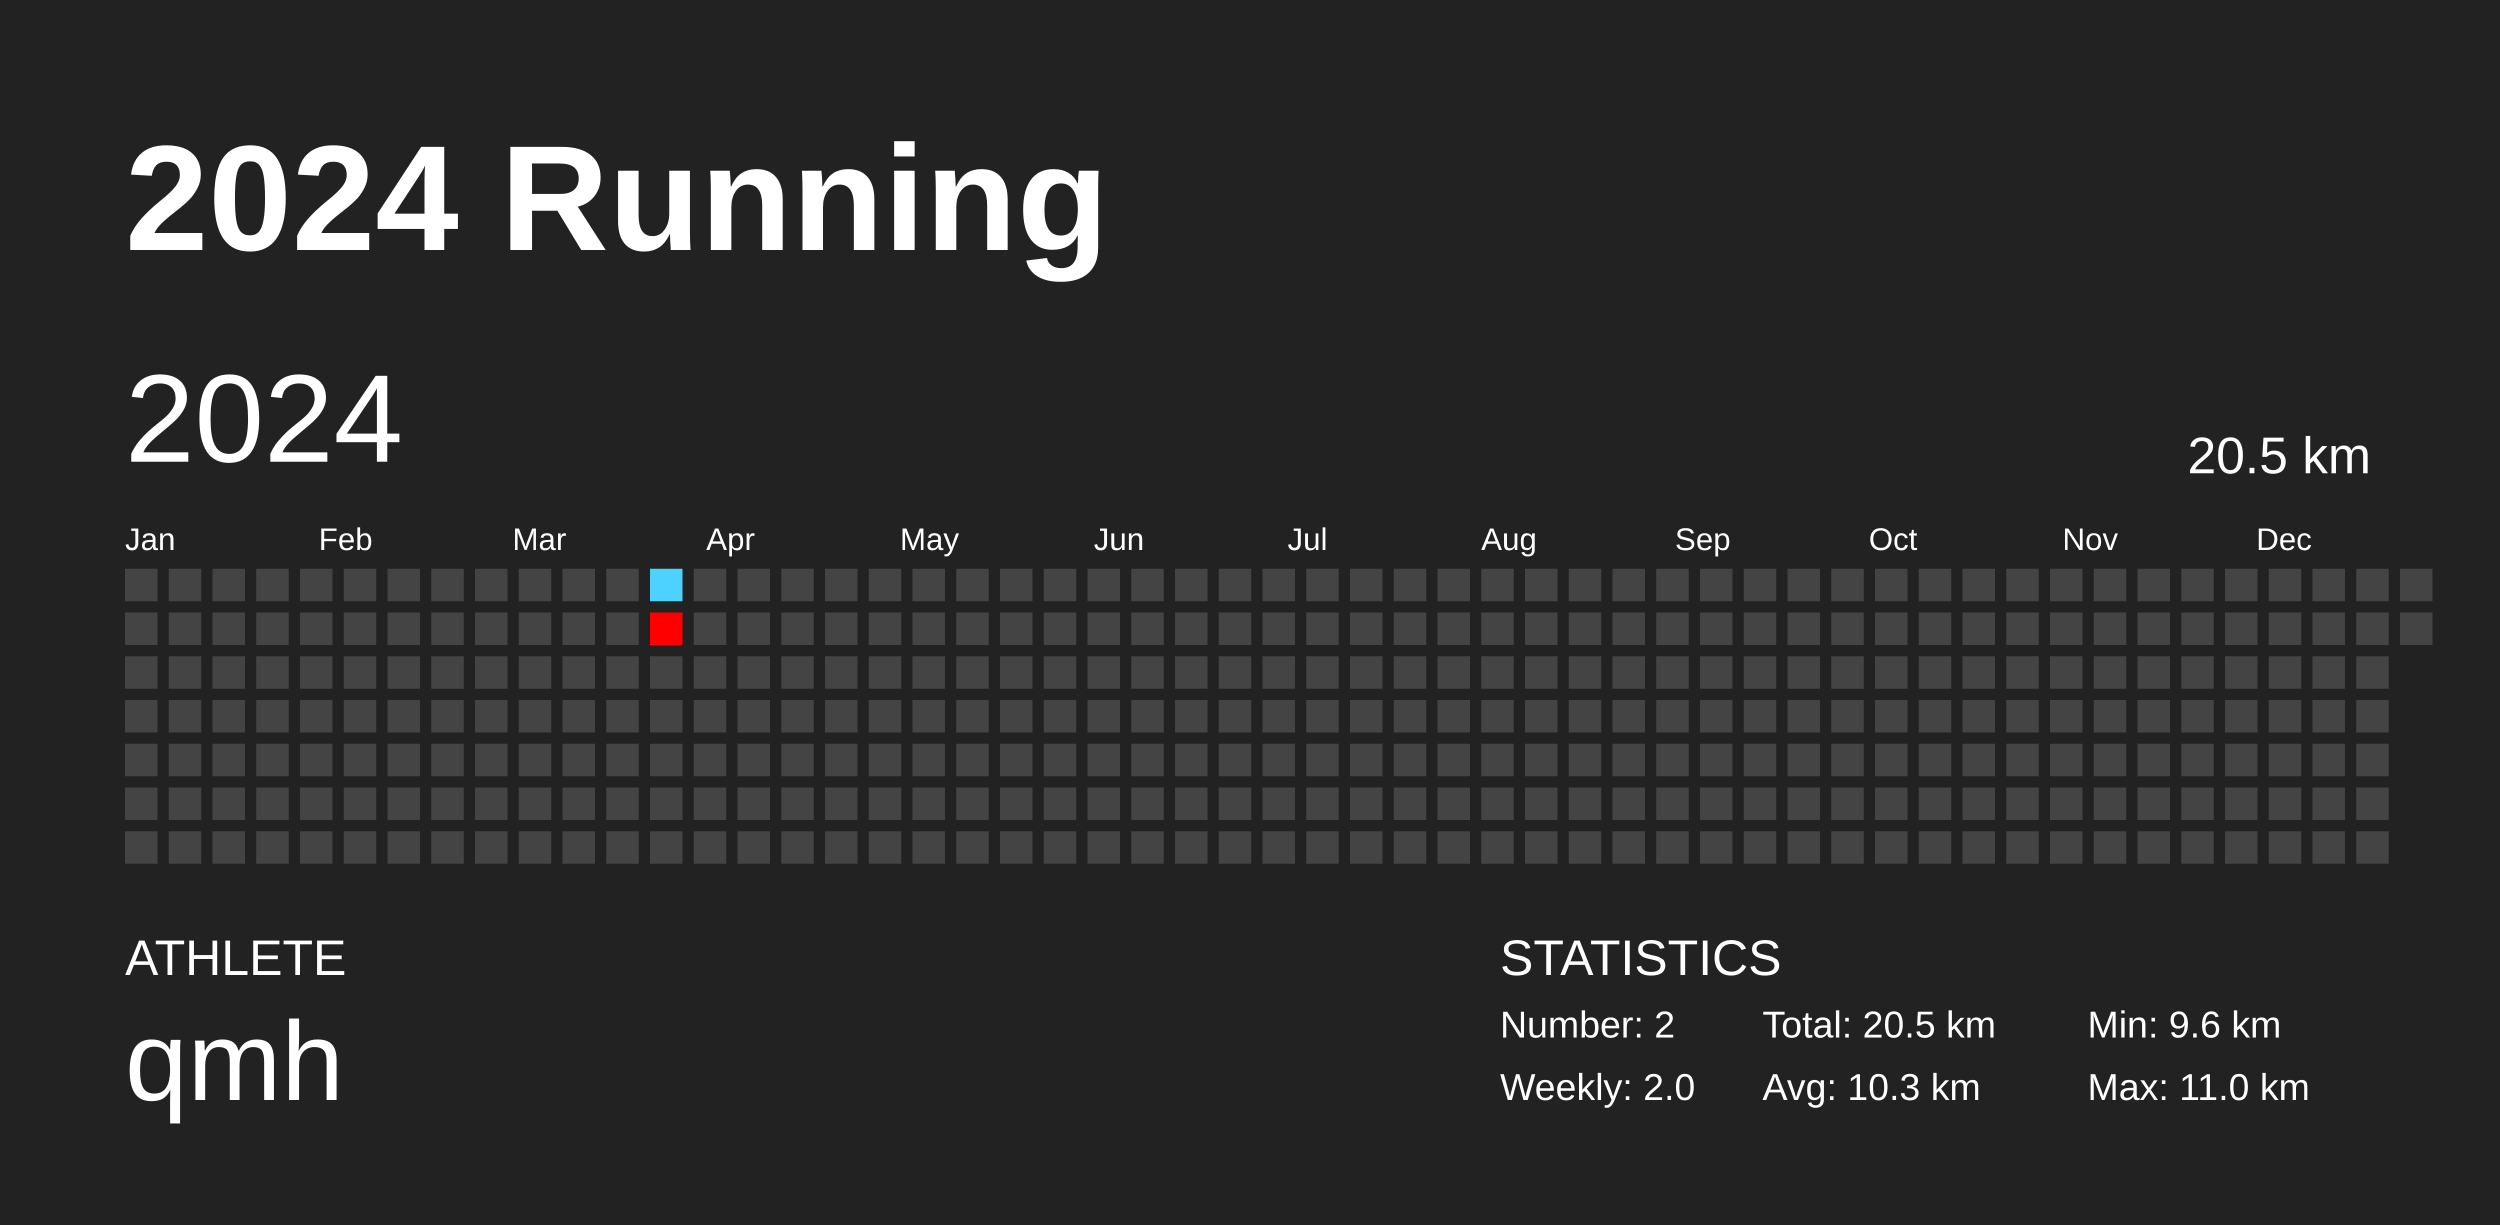
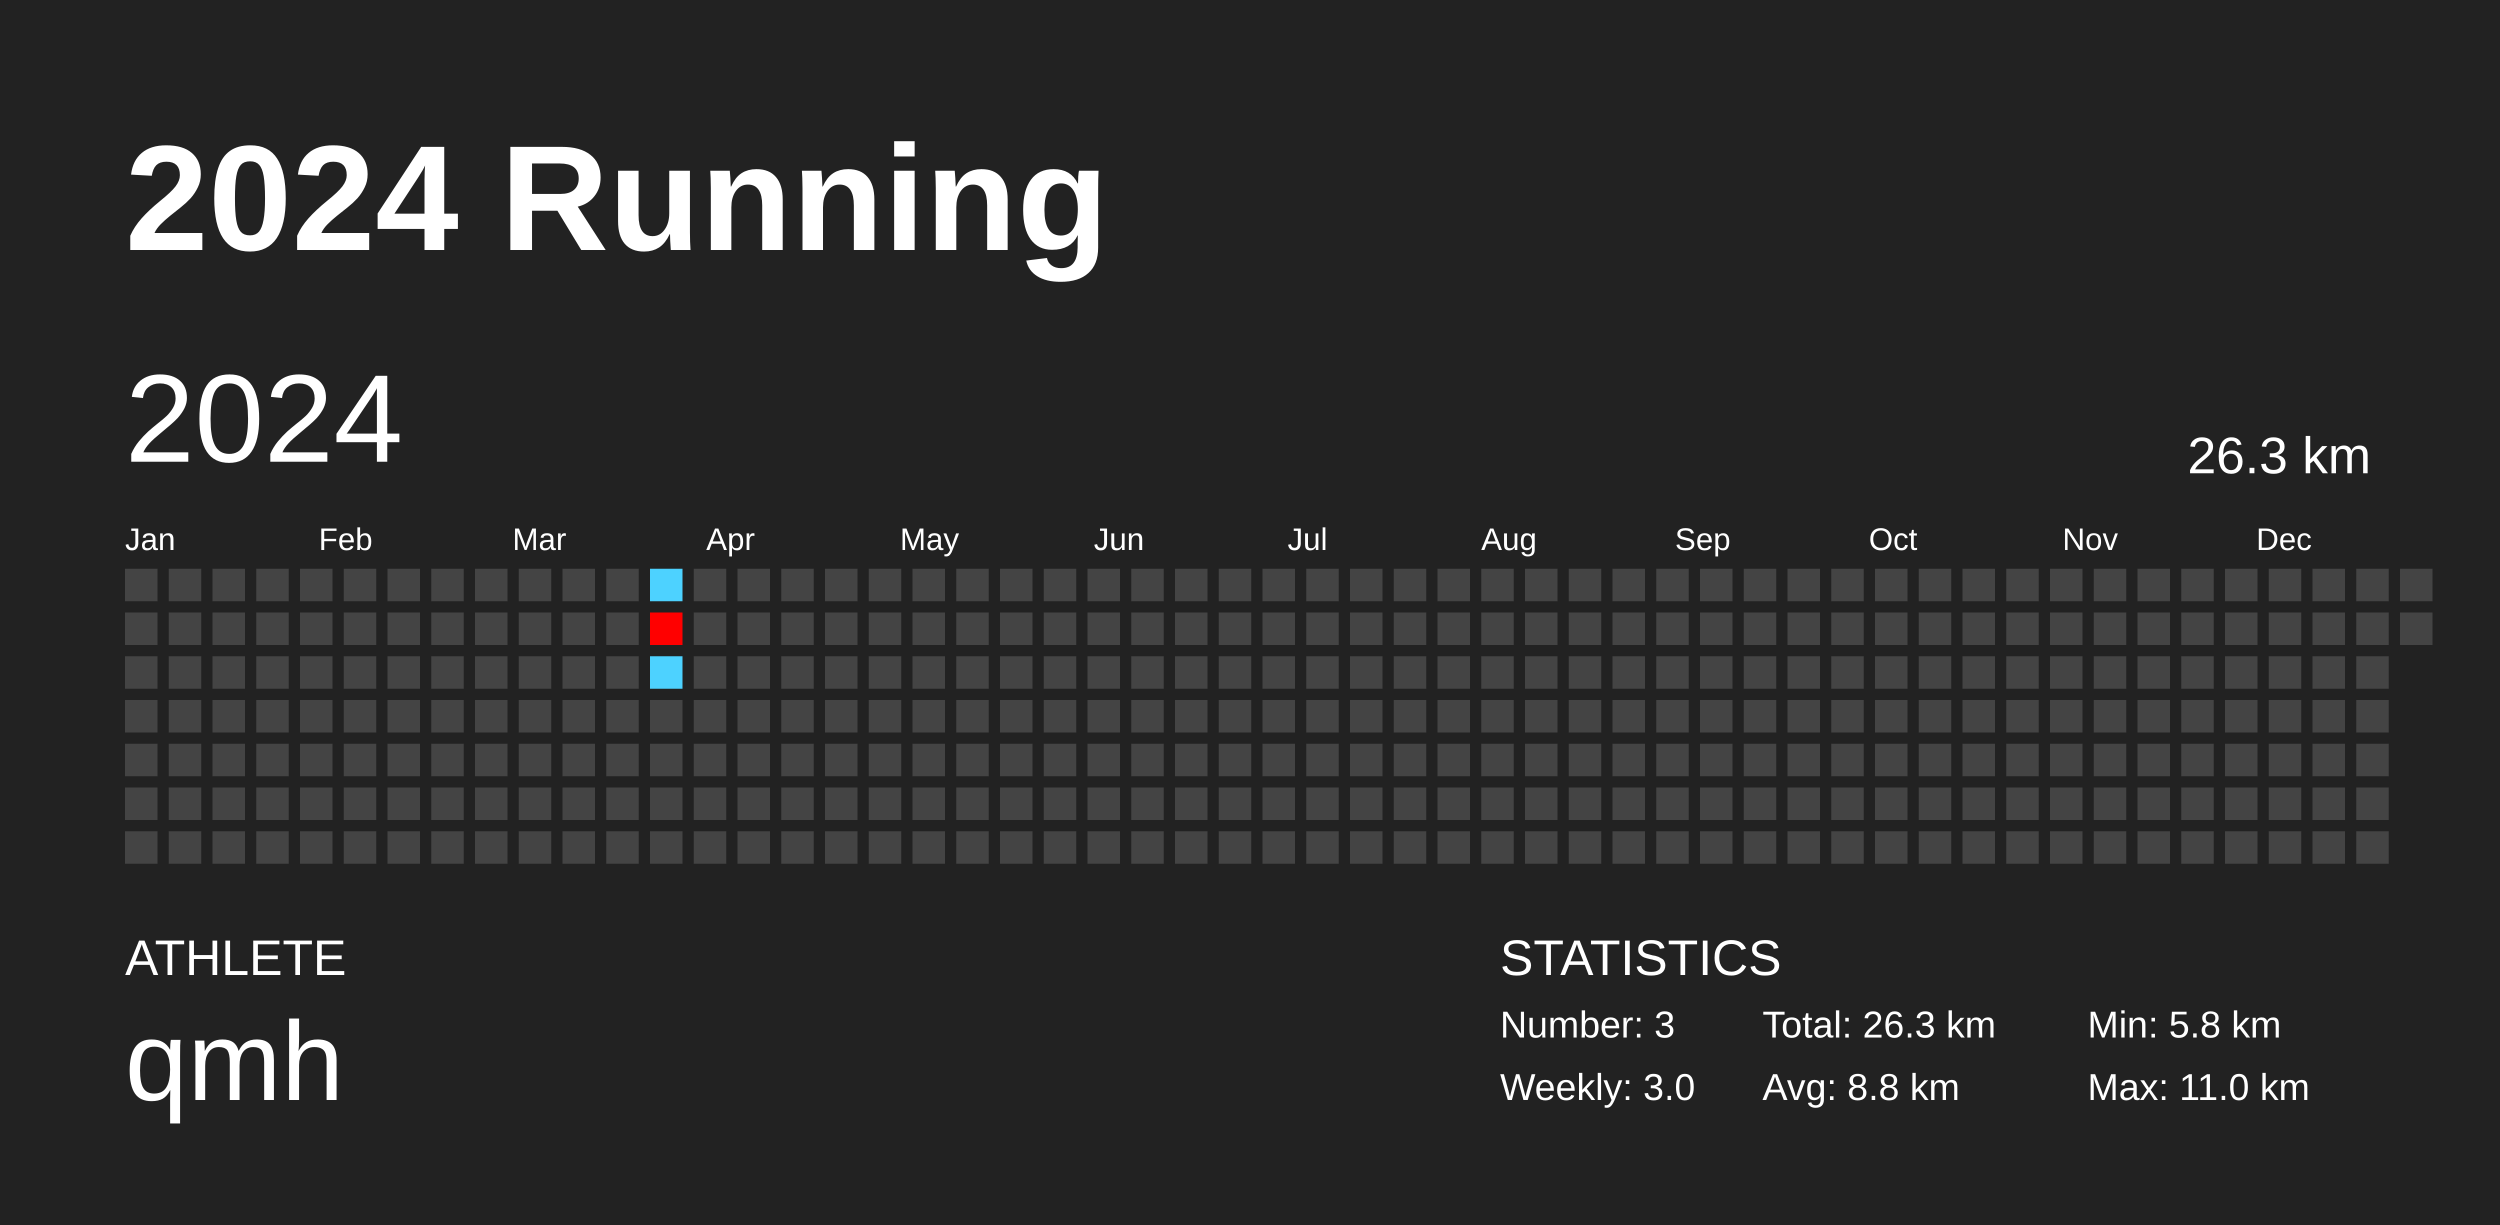
<svg xmlns="http://www.w3.org/2000/svg" baseProfile="full" height="98mm" version="1.1" viewBox="0,0,200,98" width="200mm">
  <defs />
  <rect fill="#222222" height="98" width="200" x="0" y="0" />
  <text fill="#FFFFFF" style="font-size:12px; font-family:Arial; font-weight:bold;" x="10" y="20">2024 Running</text>
  <text fill="#FFFFFF" style="font-size:4px; font-family:Arial" x="10" y="78">ATHLETE</text>
  <text fill="#FFFFFF" style="font-size:9px; font-family:Arial" x="10" y="88">qmh</text>
  <text fill="#FFFFFF" style="font-size:4px; font-family:Arial" x="120" y="78">STATISTICS</text>
-   <text fill="#FFFFFF" style="font-size:3px; font-family:Arial" x="120" y="83">Number: 2</text>
-   <text fill="#FFFFFF" style="font-size:3px; font-family:Arial" x="120" y="88">Weekly: 2.0</text>
-   <text fill="#FFFFFF" style="font-size:3px; font-family:Arial" x="141" y="83">Total: 20.5 km</text>
-   <text fill="#FFFFFF" style="font-size:3px; font-family:Arial" x="141" y="88">Avg: 10.3 km</text>
-   <text fill="#FFFFFF" style="font-size:3px; font-family:Arial" x="167" y="83">Min: 9.6 km</text>
+   <text fill="#FFFFFF" style="font-size:3px; font-family:Arial" x="120" y="83">Number: 3</text>
+   <text fill="#FFFFFF" style="font-size:3px; font-family:Arial" x="120" y="88">Weekly: 3.0</text>
+   <text fill="#FFFFFF" style="font-size:3px; font-family:Arial" x="141" y="83">Total: 26.3 km</text>
+   <text fill="#FFFFFF" style="font-size:3px; font-family:Arial" x="141" y="88">Avg: 8.8 km</text>
+   <text fill="#FFFFFF" style="font-size:3px; font-family:Arial" x="167" y="83">Min: 5.8 km</text>
  <text fill="#FFFFFF" style="font-size:3px; font-family:Arial" x="167" y="88">Max: 11.0 km</text>
  <text dominant-baseline="hanging" fill="#FFFFFF" style="font-size:10.0px; font-family:Arial;" x="10" y="30">2024</text>
-   <text dominant-baseline="hanging" fill="#FFFFFF" style="font-size:4.125px; font-family:Arial;" x="175" y="35">20.5 km</text>
+   <text dominant-baseline="hanging" fill="#FFFFFF" style="font-size:4.125px; font-family:Arial;" x="175" y="35">26.3 km</text>
  <text fill="#FFFFFF" style="font-size:2.5px; font-family:Arial" x="10.0" y="44">Jan</text>
  <text fill="#FFFFFF" style="font-size:2.5px; font-family:Arial" x="25.5" y="44">Feb</text>
  <text fill="#FFFFFF" style="font-size:2.5px; font-family:Arial" x="41.0" y="44">Mar</text>
  <text fill="#FFFFFF" style="font-size:2.5px; font-family:Arial" x="56.5" y="44">Apr</text>
  <text fill="#FFFFFF" style="font-size:2.5px; font-family:Arial" x="72.0" y="44">May</text>
  <text fill="#FFFFFF" style="font-size:2.5px; font-family:Arial" x="87.5" y="44">Jun</text>
  <text fill="#FFFFFF" style="font-size:2.5px; font-family:Arial" x="103.0" y="44">Jul</text>
  <text fill="#FFFFFF" style="font-size:2.5px; font-family:Arial" x="118.5" y="44">Aug</text>
  <text fill="#FFFFFF" style="font-size:2.5px; font-family:Arial" x="134.0" y="44">Sep</text>
  <text fill="#FFFFFF" style="font-size:2.5px; font-family:Arial" x="149.5" y="44">Oct</text>
  <text fill="#FFFFFF" style="font-size:2.5px; font-family:Arial" x="165.0" y="44">Nov</text>
  <text fill="#FFFFFF" style="font-size:2.5px; font-family:Arial" x="180.5" y="44">Dec</text>
  <rect fill="#444444" height="2.6" width="2.6" x="10.0" y="45.5" />
  <rect fill="#444444" height="2.6" width="2.6" x="10.0" y="49.0" />
  <rect fill="#444444" height="2.6" width="2.6" x="10.0" y="52.5" />
  <rect fill="#444444" height="2.6" width="2.6" x="10.0" y="56.0" />
  <rect fill="#444444" height="2.6" width="2.6" x="10.0" y="59.5" />
  <rect fill="#444444" height="2.6" width="2.6" x="10.0" y="63.0" />
  <rect fill="#444444" height="2.6" width="2.6" x="10.0" y="66.5" />
  <rect fill="#444444" height="2.6" width="2.6" x="13.5" y="45.5" />
  <rect fill="#444444" height="2.6" width="2.6" x="13.5" y="49.0" />
  <rect fill="#444444" height="2.6" width="2.6" x="13.5" y="52.5" />
  <rect fill="#444444" height="2.6" width="2.6" x="13.5" y="56.0" />
  <rect fill="#444444" height="2.6" width="2.6" x="13.5" y="59.5" />
  <rect fill="#444444" height="2.6" width="2.6" x="13.5" y="63.0" />
  <rect fill="#444444" height="2.6" width="2.6" x="13.5" y="66.5" />
  <rect fill="#444444" height="2.6" width="2.6" x="17.0" y="45.5" />
  <rect fill="#444444" height="2.6" width="2.6" x="17.0" y="49.0" />
  <rect fill="#444444" height="2.6" width="2.6" x="17.0" y="52.5" />
  <rect fill="#444444" height="2.6" width="2.6" x="17.0" y="56.0" />
  <rect fill="#444444" height="2.6" width="2.6" x="17.0" y="59.5" />
  <rect fill="#444444" height="2.6" width="2.6" x="17.0" y="63.0" />
  <rect fill="#444444" height="2.6" width="2.6" x="17.0" y="66.5" />
  <rect fill="#444444" height="2.6" width="2.6" x="20.5" y="45.5" />
  <rect fill="#444444" height="2.6" width="2.6" x="20.5" y="49.0" />
  <rect fill="#444444" height="2.6" width="2.6" x="20.5" y="52.5" />
  <rect fill="#444444" height="2.6" width="2.6" x="20.5" y="56.0" />
  <rect fill="#444444" height="2.6" width="2.6" x="20.5" y="59.5" />
  <rect fill="#444444" height="2.6" width="2.6" x="20.5" y="63.0" />
  <rect fill="#444444" height="2.6" width="2.6" x="20.5" y="66.5" />
  <rect fill="#444444" height="2.6" width="2.6" x="24.0" y="45.5" />
  <rect fill="#444444" height="2.6" width="2.6" x="24.0" y="49.0" />
  <rect fill="#444444" height="2.6" width="2.6" x="24.0" y="52.5" />
  <rect fill="#444444" height="2.6" width="2.6" x="24.0" y="56.0" />
  <rect fill="#444444" height="2.6" width="2.6" x="24.0" y="59.5" />
  <rect fill="#444444" height="2.6" width="2.6" x="24.0" y="63.0" />
  <rect fill="#444444" height="2.6" width="2.6" x="24.0" y="66.5" />
  <rect fill="#444444" height="2.6" width="2.6" x="27.5" y="45.5" />
  <rect fill="#444444" height="2.6" width="2.6" x="27.5" y="49.0" />
  <rect fill="#444444" height="2.6" width="2.6" x="27.5" y="52.5" />
  <rect fill="#444444" height="2.6" width="2.6" x="27.5" y="56.0" />
  <rect fill="#444444" height="2.6" width="2.6" x="27.5" y="59.5" />
  <rect fill="#444444" height="2.6" width="2.6" x="27.5" y="63.0" />
  <rect fill="#444444" height="2.6" width="2.6" x="27.5" y="66.5" />
  <rect fill="#444444" height="2.6" width="2.6" x="31.0" y="45.5" />
  <rect fill="#444444" height="2.6" width="2.6" x="31.0" y="49.0" />
  <rect fill="#444444" height="2.6" width="2.6" x="31.0" y="52.5" />
  <rect fill="#444444" height="2.6" width="2.6" x="31.0" y="56.0" />
  <rect fill="#444444" height="2.6" width="2.6" x="31.0" y="59.5" />
  <rect fill="#444444" height="2.6" width="2.6" x="31.0" y="63.0" />
  <rect fill="#444444" height="2.6" width="2.6" x="31.0" y="66.5" />
  <rect fill="#444444" height="2.6" width="2.6" x="34.5" y="45.5" />
  <rect fill="#444444" height="2.6" width="2.6" x="34.5" y="49.0" />
  <rect fill="#444444" height="2.6" width="2.6" x="34.5" y="52.5" />
  <rect fill="#444444" height="2.6" width="2.6" x="34.5" y="56.0" />
  <rect fill="#444444" height="2.6" width="2.6" x="34.5" y="59.5" />
  <rect fill="#444444" height="2.6" width="2.6" x="34.5" y="63.0" />
  <rect fill="#444444" height="2.6" width="2.6" x="34.5" y="66.5" />
  <rect fill="#444444" height="2.6" width="2.6" x="38.0" y="45.5" />
  <rect fill="#444444" height="2.6" width="2.6" x="38.0" y="49.0" />
  <rect fill="#444444" height="2.6" width="2.6" x="38.0" y="52.5" />
  <rect fill="#444444" height="2.6" width="2.6" x="38.0" y="56.0" />
  <rect fill="#444444" height="2.6" width="2.6" x="38.0" y="59.5" />
  <rect fill="#444444" height="2.6" width="2.6" x="38.0" y="63.0" />
  <rect fill="#444444" height="2.6" width="2.6" x="38.0" y="66.5" />
  <rect fill="#444444" height="2.6" width="2.6" x="41.5" y="45.5" />
  <rect fill="#444444" height="2.6" width="2.6" x="41.5" y="49.0" />
  <rect fill="#444444" height="2.6" width="2.6" x="41.5" y="52.5" />
  <rect fill="#444444" height="2.6" width="2.6" x="41.5" y="56.0" />
  <rect fill="#444444" height="2.6" width="2.6" x="41.5" y="59.5" />
  <rect fill="#444444" height="2.6" width="2.6" x="41.5" y="63.0" />
  <rect fill="#444444" height="2.6" width="2.6" x="41.5" y="66.5" />
  <rect fill="#444444" height="2.6" width="2.6" x="45.0" y="45.5" />
  <rect fill="#444444" height="2.6" width="2.6" x="45.0" y="49.0" />
  <rect fill="#444444" height="2.6" width="2.6" x="45.0" y="52.5" />
  <rect fill="#444444" height="2.6" width="2.6" x="45.0" y="56.0" />
  <rect fill="#444444" height="2.6" width="2.6" x="45.0" y="59.5" />
  <rect fill="#444444" height="2.6" width="2.6" x="45.0" y="63.0" />
  <rect fill="#444444" height="2.6" width="2.6" x="45.0" y="66.5" />
  <rect fill="#444444" height="2.6" width="2.6" x="48.5" y="45.5" />
  <rect fill="#444444" height="2.6" width="2.6" x="48.5" y="49.0" />
  <rect fill="#444444" height="2.6" width="2.6" x="48.5" y="52.5" />
  <rect fill="#444444" height="2.6" width="2.6" x="48.5" y="56.0" />
  <rect fill="#444444" height="2.6" width="2.6" x="48.5" y="59.5" />
  <rect fill="#444444" height="2.6" width="2.6" x="48.5" y="63.0" />
  <rect fill="#444444" height="2.6" width="2.6" x="48.5" y="66.5" />
  <rect fill="#4dd2ff" height="2.6" width="2.6" x="52.0" y="45.5" />
  <rect fill="#ff0000" height="2.6" width="2.6" x="52.0" y="49.0" />
-   <rect fill="#444444" height="2.6" width="2.6" x="52.0" y="52.5" />
+   <rect fill="#4dd2ff" height="2.6" width="2.6" x="52.0" y="52.5" />
  <rect fill="#444444" height="2.6" width="2.6" x="52.0" y="56.0" />
  <rect fill="#444444" height="2.6" width="2.6" x="52.0" y="59.5" />
  <rect fill="#444444" height="2.6" width="2.6" x="52.0" y="63.0" />
  <rect fill="#444444" height="2.6" width="2.6" x="52.0" y="66.5" />
  <rect fill="#444444" height="2.6" width="2.6" x="55.5" y="45.5" />
  <rect fill="#444444" height="2.6" width="2.6" x="55.5" y="49.0" />
  <rect fill="#444444" height="2.6" width="2.6" x="55.5" y="52.5" />
  <rect fill="#444444" height="2.6" width="2.6" x="55.5" y="56.0" />
  <rect fill="#444444" height="2.6" width="2.6" x="55.5" y="59.5" />
  <rect fill="#444444" height="2.6" width="2.6" x="55.5" y="63.0" />
  <rect fill="#444444" height="2.6" width="2.6" x="55.5" y="66.5" />
  <rect fill="#444444" height="2.6" width="2.6" x="59.0" y="45.5" />
  <rect fill="#444444" height="2.6" width="2.6" x="59.0" y="49.0" />
  <rect fill="#444444" height="2.6" width="2.6" x="59.0" y="52.5" />
  <rect fill="#444444" height="2.6" width="2.6" x="59.0" y="56.0" />
  <rect fill="#444444" height="2.6" width="2.6" x="59.0" y="59.5" />
  <rect fill="#444444" height="2.6" width="2.6" x="59.0" y="63.0" />
  <rect fill="#444444" height="2.6" width="2.6" x="59.0" y="66.5" />
  <rect fill="#444444" height="2.6" width="2.6" x="62.5" y="45.5" />
  <rect fill="#444444" height="2.6" width="2.6" x="62.5" y="49.0" />
  <rect fill="#444444" height="2.6" width="2.6" x="62.5" y="52.5" />
  <rect fill="#444444" height="2.6" width="2.6" x="62.5" y="56.0" />
  <rect fill="#444444" height="2.6" width="2.6" x="62.5" y="59.5" />
  <rect fill="#444444" height="2.6" width="2.6" x="62.5" y="63.0" />
  <rect fill="#444444" height="2.6" width="2.6" x="62.5" y="66.5" />
  <rect fill="#444444" height="2.6" width="2.6" x="66.0" y="45.5" />
  <rect fill="#444444" height="2.6" width="2.6" x="66.0" y="49.0" />
  <rect fill="#444444" height="2.6" width="2.6" x="66.0" y="52.5" />
  <rect fill="#444444" height="2.6" width="2.6" x="66.0" y="56.0" />
  <rect fill="#444444" height="2.6" width="2.6" x="66.0" y="59.5" />
  <rect fill="#444444" height="2.6" width="2.6" x="66.0" y="63.0" />
  <rect fill="#444444" height="2.6" width="2.6" x="66.0" y="66.5" />
  <rect fill="#444444" height="2.6" width="2.6" x="69.5" y="45.5" />
  <rect fill="#444444" height="2.6" width="2.6" x="69.5" y="49.0" />
  <rect fill="#444444" height="2.6" width="2.6" x="69.5" y="52.5" />
  <rect fill="#444444" height="2.6" width="2.6" x="69.5" y="56.0" />
  <rect fill="#444444" height="2.6" width="2.6" x="69.5" y="59.5" />
  <rect fill="#444444" height="2.6" width="2.6" x="69.5" y="63.0" />
  <rect fill="#444444" height="2.6" width="2.6" x="69.5" y="66.5" />
  <rect fill="#444444" height="2.6" width="2.6" x="73.0" y="45.5" />
  <rect fill="#444444" height="2.6" width="2.6" x="73.0" y="49.0" />
  <rect fill="#444444" height="2.6" width="2.6" x="73.0" y="52.5" />
  <rect fill="#444444" height="2.6" width="2.6" x="73.0" y="56.0" />
  <rect fill="#444444" height="2.6" width="2.6" x="73.0" y="59.5" />
  <rect fill="#444444" height="2.6" width="2.6" x="73.0" y="63.0" />
  <rect fill="#444444" height="2.6" width="2.6" x="73.0" y="66.5" />
  <rect fill="#444444" height="2.6" width="2.6" x="76.5" y="45.5" />
  <rect fill="#444444" height="2.6" width="2.6" x="76.5" y="49.0" />
  <rect fill="#444444" height="2.6" width="2.6" x="76.5" y="52.5" />
  <rect fill="#444444" height="2.6" width="2.6" x="76.5" y="56.0" />
  <rect fill="#444444" height="2.6" width="2.6" x="76.5" y="59.5" />
  <rect fill="#444444" height="2.6" width="2.6" x="76.5" y="63.0" />
  <rect fill="#444444" height="2.6" width="2.6" x="76.5" y="66.5" />
  <rect fill="#444444" height="2.6" width="2.6" x="80.0" y="45.5" />
  <rect fill="#444444" height="2.6" width="2.6" x="80.0" y="49.0" />
  <rect fill="#444444" height="2.6" width="2.6" x="80.0" y="52.5" />
  <rect fill="#444444" height="2.6" width="2.6" x="80.0" y="56.0" />
  <rect fill="#444444" height="2.6" width="2.6" x="80.0" y="59.5" />
  <rect fill="#444444" height="2.6" width="2.6" x="80.0" y="63.0" />
  <rect fill="#444444" height="2.6" width="2.6" x="80.0" y="66.5" />
  <rect fill="#444444" height="2.6" width="2.6" x="83.5" y="45.5" />
  <rect fill="#444444" height="2.6" width="2.6" x="83.5" y="49.0" />
  <rect fill="#444444" height="2.6" width="2.6" x="83.5" y="52.5" />
  <rect fill="#444444" height="2.6" width="2.6" x="83.5" y="56.0" />
  <rect fill="#444444" height="2.6" width="2.6" x="83.5" y="59.5" />
  <rect fill="#444444" height="2.6" width="2.6" x="83.5" y="63.0" />
  <rect fill="#444444" height="2.6" width="2.6" x="83.5" y="66.5" />
  <rect fill="#444444" height="2.6" width="2.6" x="87.0" y="45.5" />
  <rect fill="#444444" height="2.6" width="2.6" x="87.0" y="49.0" />
  <rect fill="#444444" height="2.6" width="2.6" x="87.0" y="52.5" />
  <rect fill="#444444" height="2.6" width="2.6" x="87.0" y="56.0" />
  <rect fill="#444444" height="2.6" width="2.6" x="87.0" y="59.5" />
  <rect fill="#444444" height="2.6" width="2.6" x="87.0" y="63.0" />
  <rect fill="#444444" height="2.6" width="2.6" x="87.0" y="66.5" />
  <rect fill="#444444" height="2.6" width="2.6" x="90.5" y="45.5" />
  <rect fill="#444444" height="2.6" width="2.6" x="90.5" y="49.0" />
  <rect fill="#444444" height="2.6" width="2.6" x="90.5" y="52.5" />
  <rect fill="#444444" height="2.6" width="2.6" x="90.5" y="56.0" />
  <rect fill="#444444" height="2.6" width="2.6" x="90.5" y="59.5" />
  <rect fill="#444444" height="2.6" width="2.6" x="90.5" y="63.0" />
  <rect fill="#444444" height="2.6" width="2.6" x="90.5" y="66.5" />
  <rect fill="#444444" height="2.6" width="2.6" x="94.0" y="45.5" />
  <rect fill="#444444" height="2.6" width="2.6" x="94.0" y="49.0" />
  <rect fill="#444444" height="2.6" width="2.6" x="94.0" y="52.5" />
  <rect fill="#444444" height="2.6" width="2.6" x="94.0" y="56.0" />
  <rect fill="#444444" height="2.6" width="2.6" x="94.0" y="59.5" />
  <rect fill="#444444" height="2.6" width="2.6" x="94.0" y="63.0" />
  <rect fill="#444444" height="2.6" width="2.6" x="94.0" y="66.5" />
  <rect fill="#444444" height="2.6" width="2.6" x="97.5" y="45.5" />
  <rect fill="#444444" height="2.6" width="2.6" x="97.5" y="49.0" />
  <rect fill="#444444" height="2.6" width="2.6" x="97.5" y="52.5" />
  <rect fill="#444444" height="2.6" width="2.6" x="97.5" y="56.0" />
  <rect fill="#444444" height="2.6" width="2.6" x="97.5" y="59.5" />
  <rect fill="#444444" height="2.6" width="2.6" x="97.5" y="63.0" />
  <rect fill="#444444" height="2.6" width="2.6" x="97.5" y="66.5" />
  <rect fill="#444444" height="2.6" width="2.6" x="101.0" y="45.5" />
  <rect fill="#444444" height="2.6" width="2.6" x="101.0" y="49.0" />
  <rect fill="#444444" height="2.6" width="2.6" x="101.0" y="52.5" />
  <rect fill="#444444" height="2.6" width="2.6" x="101.0" y="56.0" />
  <rect fill="#444444" height="2.6" width="2.6" x="101.0" y="59.5" />
  <rect fill="#444444" height="2.6" width="2.6" x="101.0" y="63.0" />
  <rect fill="#444444" height="2.6" width="2.6" x="101.0" y="66.5" />
  <rect fill="#444444" height="2.6" width="2.6" x="104.5" y="45.5" />
  <rect fill="#444444" height="2.6" width="2.6" x="104.5" y="49.0" />
  <rect fill="#444444" height="2.6" width="2.6" x="104.5" y="52.5" />
  <rect fill="#444444" height="2.6" width="2.6" x="104.5" y="56.0" />
  <rect fill="#444444" height="2.6" width="2.6" x="104.5" y="59.5" />
  <rect fill="#444444" height="2.6" width="2.6" x="104.5" y="63.0" />
  <rect fill="#444444" height="2.6" width="2.6" x="104.5" y="66.5" />
  <rect fill="#444444" height="2.6" width="2.6" x="108.0" y="45.5" />
  <rect fill="#444444" height="2.6" width="2.6" x="108.0" y="49.0" />
  <rect fill="#444444" height="2.6" width="2.6" x="108.0" y="52.5" />
  <rect fill="#444444" height="2.6" width="2.6" x="108.0" y="56.0" />
  <rect fill="#444444" height="2.6" width="2.6" x="108.0" y="59.5" />
  <rect fill="#444444" height="2.6" width="2.6" x="108.0" y="63.0" />
  <rect fill="#444444" height="2.6" width="2.6" x="108.0" y="66.5" />
  <rect fill="#444444" height="2.6" width="2.6" x="111.5" y="45.5" />
  <rect fill="#444444" height="2.6" width="2.6" x="111.5" y="49.0" />
  <rect fill="#444444" height="2.6" width="2.6" x="111.5" y="52.5" />
  <rect fill="#444444" height="2.6" width="2.6" x="111.5" y="56.0" />
  <rect fill="#444444" height="2.6" width="2.6" x="111.5" y="59.5" />
  <rect fill="#444444" height="2.6" width="2.6" x="111.5" y="63.0" />
  <rect fill="#444444" height="2.6" width="2.6" x="111.5" y="66.5" />
  <rect fill="#444444" height="2.6" width="2.6" x="115.0" y="45.5" />
  <rect fill="#444444" height="2.6" width="2.6" x="115.0" y="49.0" />
  <rect fill="#444444" height="2.6" width="2.6" x="115.0" y="52.5" />
  <rect fill="#444444" height="2.6" width="2.6" x="115.0" y="56.0" />
  <rect fill="#444444" height="2.6" width="2.6" x="115.0" y="59.5" />
  <rect fill="#444444" height="2.6" width="2.6" x="115.0" y="63.0" />
  <rect fill="#444444" height="2.6" width="2.6" x="115.0" y="66.5" />
  <rect fill="#444444" height="2.6" width="2.6" x="118.5" y="45.5" />
  <rect fill="#444444" height="2.6" width="2.6" x="118.5" y="49.0" />
  <rect fill="#444444" height="2.6" width="2.6" x="118.5" y="52.5" />
  <rect fill="#444444" height="2.6" width="2.6" x="118.5" y="56.0" />
  <rect fill="#444444" height="2.6" width="2.6" x="118.5" y="59.5" />
  <rect fill="#444444" height="2.6" width="2.6" x="118.5" y="63.0" />
  <rect fill="#444444" height="2.6" width="2.6" x="118.5" y="66.5" />
  <rect fill="#444444" height="2.6" width="2.6" x="122.0" y="45.5" />
  <rect fill="#444444" height="2.6" width="2.6" x="122.0" y="49.0" />
  <rect fill="#444444" height="2.6" width="2.6" x="122.0" y="52.5" />
  <rect fill="#444444" height="2.6" width="2.6" x="122.0" y="56.0" />
  <rect fill="#444444" height="2.6" width="2.6" x="122.0" y="59.5" />
  <rect fill="#444444" height="2.6" width="2.6" x="122.0" y="63.0" />
  <rect fill="#444444" height="2.6" width="2.6" x="122.0" y="66.5" />
  <rect fill="#444444" height="2.6" width="2.6" x="125.5" y="45.5" />
  <rect fill="#444444" height="2.6" width="2.6" x="125.5" y="49.0" />
  <rect fill="#444444" height="2.6" width="2.6" x="125.5" y="52.5" />
  <rect fill="#444444" height="2.6" width="2.6" x="125.5" y="56.0" />
  <rect fill="#444444" height="2.6" width="2.6" x="125.5" y="59.5" />
  <rect fill="#444444" height="2.6" width="2.6" x="125.5" y="63.0" />
  <rect fill="#444444" height="2.6" width="2.6" x="125.5" y="66.5" />
  <rect fill="#444444" height="2.6" width="2.6" x="129.0" y="45.5" />
  <rect fill="#444444" height="2.6" width="2.6" x="129.0" y="49.0" />
  <rect fill="#444444" height="2.6" width="2.6" x="129.0" y="52.5" />
  <rect fill="#444444" height="2.6" width="2.6" x="129.0" y="56.0" />
  <rect fill="#444444" height="2.6" width="2.6" x="129.0" y="59.5" />
  <rect fill="#444444" height="2.6" width="2.6" x="129.0" y="63.0" />
  <rect fill="#444444" height="2.6" width="2.6" x="129.0" y="66.5" />
  <rect fill="#444444" height="2.6" width="2.6" x="132.5" y="45.5" />
  <rect fill="#444444" height="2.6" width="2.6" x="132.5" y="49.0" />
  <rect fill="#444444" height="2.6" width="2.6" x="132.5" y="52.5" />
  <rect fill="#444444" height="2.6" width="2.6" x="132.5" y="56.0" />
  <rect fill="#444444" height="2.6" width="2.6" x="132.5" y="59.5" />
  <rect fill="#444444" height="2.6" width="2.6" x="132.5" y="63.0" />
  <rect fill="#444444" height="2.6" width="2.6" x="132.5" y="66.5" />
  <rect fill="#444444" height="2.6" width="2.6" x="136.0" y="45.5" />
  <rect fill="#444444" height="2.6" width="2.6" x="136.0" y="49.0" />
  <rect fill="#444444" height="2.6" width="2.6" x="136.0" y="52.5" />
  <rect fill="#444444" height="2.6" width="2.6" x="136.0" y="56.0" />
  <rect fill="#444444" height="2.6" width="2.6" x="136.0" y="59.5" />
  <rect fill="#444444" height="2.6" width="2.6" x="136.0" y="63.0" />
  <rect fill="#444444" height="2.6" width="2.6" x="136.0" y="66.5" />
  <rect fill="#444444" height="2.6" width="2.6" x="139.5" y="45.5" />
  <rect fill="#444444" height="2.6" width="2.6" x="139.5" y="49.0" />
  <rect fill="#444444" height="2.6" width="2.6" x="139.5" y="52.5" />
  <rect fill="#444444" height="2.6" width="2.6" x="139.5" y="56.0" />
  <rect fill="#444444" height="2.6" width="2.6" x="139.5" y="59.5" />
  <rect fill="#444444" height="2.6" width="2.6" x="139.5" y="63.0" />
  <rect fill="#444444" height="2.6" width="2.6" x="139.5" y="66.5" />
  <rect fill="#444444" height="2.6" width="2.6" x="143.0" y="45.5" />
  <rect fill="#444444" height="2.6" width="2.6" x="143.0" y="49.0" />
  <rect fill="#444444" height="2.6" width="2.6" x="143.0" y="52.5" />
  <rect fill="#444444" height="2.6" width="2.6" x="143.0" y="56.0" />
  <rect fill="#444444" height="2.6" width="2.6" x="143.0" y="59.5" />
  <rect fill="#444444" height="2.6" width="2.6" x="143.0" y="63.0" />
  <rect fill="#444444" height="2.6" width="2.6" x="143.0" y="66.5" />
  <rect fill="#444444" height="2.6" width="2.6" x="146.5" y="45.5" />
  <rect fill="#444444" height="2.6" width="2.6" x="146.5" y="49.0" />
  <rect fill="#444444" height="2.6" width="2.6" x="146.5" y="52.5" />
  <rect fill="#444444" height="2.6" width="2.6" x="146.5" y="56.0" />
  <rect fill="#444444" height="2.6" width="2.6" x="146.5" y="59.5" />
  <rect fill="#444444" height="2.6" width="2.6" x="146.5" y="63.0" />
  <rect fill="#444444" height="2.6" width="2.6" x="146.5" y="66.5" />
  <rect fill="#444444" height="2.6" width="2.6" x="150.0" y="45.5" />
  <rect fill="#444444" height="2.6" width="2.6" x="150.0" y="49.0" />
  <rect fill="#444444" height="2.6" width="2.6" x="150.0" y="52.5" />
  <rect fill="#444444" height="2.6" width="2.6" x="150.0" y="56.0" />
  <rect fill="#444444" height="2.6" width="2.6" x="150.0" y="59.5" />
  <rect fill="#444444" height="2.6" width="2.6" x="150.0" y="63.0" />
  <rect fill="#444444" height="2.6" width="2.6" x="150.0" y="66.5" />
  <rect fill="#444444" height="2.6" width="2.6" x="153.5" y="45.5" />
  <rect fill="#444444" height="2.6" width="2.6" x="153.5" y="49.0" />
  <rect fill="#444444" height="2.6" width="2.6" x="153.5" y="52.5" />
  <rect fill="#444444" height="2.6" width="2.6" x="153.5" y="56.0" />
  <rect fill="#444444" height="2.6" width="2.6" x="153.5" y="59.5" />
  <rect fill="#444444" height="2.6" width="2.6" x="153.5" y="63.0" />
  <rect fill="#444444" height="2.6" width="2.6" x="153.5" y="66.5" />
  <rect fill="#444444" height="2.6" width="2.6" x="157.0" y="45.5" />
  <rect fill="#444444" height="2.6" width="2.6" x="157.0" y="49.0" />
  <rect fill="#444444" height="2.6" width="2.6" x="157.0" y="52.5" />
  <rect fill="#444444" height="2.6" width="2.6" x="157.0" y="56.0" />
  <rect fill="#444444" height="2.6" width="2.6" x="157.0" y="59.5" />
  <rect fill="#444444" height="2.6" width="2.6" x="157.0" y="63.0" />
  <rect fill="#444444" height="2.6" width="2.6" x="157.0" y="66.5" />
  <rect fill="#444444" height="2.6" width="2.6" x="160.5" y="45.5" />
  <rect fill="#444444" height="2.6" width="2.6" x="160.5" y="49.0" />
  <rect fill="#444444" height="2.6" width="2.6" x="160.5" y="52.5" />
  <rect fill="#444444" height="2.6" width="2.6" x="160.5" y="56.0" />
  <rect fill="#444444" height="2.6" width="2.6" x="160.5" y="59.5" />
  <rect fill="#444444" height="2.6" width="2.6" x="160.5" y="63.0" />
  <rect fill="#444444" height="2.6" width="2.6" x="160.5" y="66.5" />
  <rect fill="#444444" height="2.6" width="2.6" x="164.0" y="45.5" />
  <rect fill="#444444" height="2.6" width="2.6" x="164.0" y="49.0" />
  <rect fill="#444444" height="2.6" width="2.6" x="164.0" y="52.5" />
  <rect fill="#444444" height="2.6" width="2.6" x="164.0" y="56.0" />
  <rect fill="#444444" height="2.6" width="2.6" x="164.0" y="59.5" />
  <rect fill="#444444" height="2.6" width="2.6" x="164.0" y="63.0" />
  <rect fill="#444444" height="2.6" width="2.6" x="164.0" y="66.5" />
  <rect fill="#444444" height="2.6" width="2.6" x="167.5" y="45.5" />
  <rect fill="#444444" height="2.6" width="2.6" x="167.5" y="49.0" />
  <rect fill="#444444" height="2.6" width="2.6" x="167.5" y="52.5" />
  <rect fill="#444444" height="2.6" width="2.6" x="167.5" y="56.0" />
  <rect fill="#444444" height="2.6" width="2.6" x="167.5" y="59.5" />
  <rect fill="#444444" height="2.6" width="2.6" x="167.5" y="63.0" />
  <rect fill="#444444" height="2.6" width="2.6" x="167.5" y="66.5" />
  <rect fill="#444444" height="2.6" width="2.6" x="171.0" y="45.5" />
  <rect fill="#444444" height="2.6" width="2.6" x="171.0" y="49.0" />
  <rect fill="#444444" height="2.6" width="2.6" x="171.0" y="52.5" />
  <rect fill="#444444" height="2.6" width="2.6" x="171.0" y="56.0" />
  <rect fill="#444444" height="2.6" width="2.6" x="171.0" y="59.5" />
  <rect fill="#444444" height="2.6" width="2.6" x="171.0" y="63.0" />
  <rect fill="#444444" height="2.6" width="2.6" x="171.0" y="66.5" />
  <rect fill="#444444" height="2.6" width="2.6" x="174.5" y="45.5" />
  <rect fill="#444444" height="2.6" width="2.6" x="174.5" y="49.0" />
  <rect fill="#444444" height="2.6" width="2.6" x="174.5" y="52.5" />
  <rect fill="#444444" height="2.6" width="2.6" x="174.5" y="56.0" />
  <rect fill="#444444" height="2.6" width="2.6" x="174.5" y="59.5" />
  <rect fill="#444444" height="2.6" width="2.6" x="174.5" y="63.0" />
  <rect fill="#444444" height="2.6" width="2.6" x="174.5" y="66.5" />
  <rect fill="#444444" height="2.6" width="2.6" x="178.0" y="45.5" />
  <rect fill="#444444" height="2.6" width="2.6" x="178.0" y="49.0" />
  <rect fill="#444444" height="2.6" width="2.6" x="178.0" y="52.5" />
  <rect fill="#444444" height="2.6" width="2.6" x="178.0" y="56.0" />
  <rect fill="#444444" height="2.6" width="2.6" x="178.0" y="59.5" />
  <rect fill="#444444" height="2.6" width="2.6" x="178.0" y="63.0" />
  <rect fill="#444444" height="2.6" width="2.6" x="178.0" y="66.5" />
  <rect fill="#444444" height="2.6" width="2.6" x="181.5" y="45.5" />
  <rect fill="#444444" height="2.6" width="2.6" x="181.5" y="49.0" />
  <rect fill="#444444" height="2.6" width="2.6" x="181.5" y="52.5" />
  <rect fill="#444444" height="2.6" width="2.6" x="181.5" y="56.0" />
  <rect fill="#444444" height="2.6" width="2.6" x="181.5" y="59.5" />
  <rect fill="#444444" height="2.6" width="2.6" x="181.5" y="63.0" />
  <rect fill="#444444" height="2.6" width="2.6" x="181.5" y="66.5" />
  <rect fill="#444444" height="2.6" width="2.6" x="185.0" y="45.5" />
  <rect fill="#444444" height="2.6" width="2.6" x="185.0" y="49.0" />
  <rect fill="#444444" height="2.6" width="2.6" x="185.0" y="52.5" />
  <rect fill="#444444" height="2.6" width="2.6" x="185.0" y="56.0" />
  <rect fill="#444444" height="2.6" width="2.6" x="185.0" y="59.5" />
  <rect fill="#444444" height="2.6" width="2.6" x="185.0" y="63.0" />
  <rect fill="#444444" height="2.6" width="2.6" x="185.0" y="66.5" />
  <rect fill="#444444" height="2.6" width="2.6" x="188.5" y="45.5" />
  <rect fill="#444444" height="2.6" width="2.6" x="188.5" y="49.0" />
  <rect fill="#444444" height="2.6" width="2.6" x="188.5" y="52.5" />
  <rect fill="#444444" height="2.6" width="2.6" x="188.5" y="56.0" />
  <rect fill="#444444" height="2.6" width="2.6" x="188.5" y="59.5" />
  <rect fill="#444444" height="2.6" width="2.6" x="188.5" y="63.0" />
  <rect fill="#444444" height="2.6" width="2.6" x="188.5" y="66.5" />
  <rect fill="#444444" height="2.6" width="2.6" x="192.0" y="45.5" />
  <rect fill="#444444" height="2.6" width="2.6" x="192.0" y="49.0" />
</svg>
